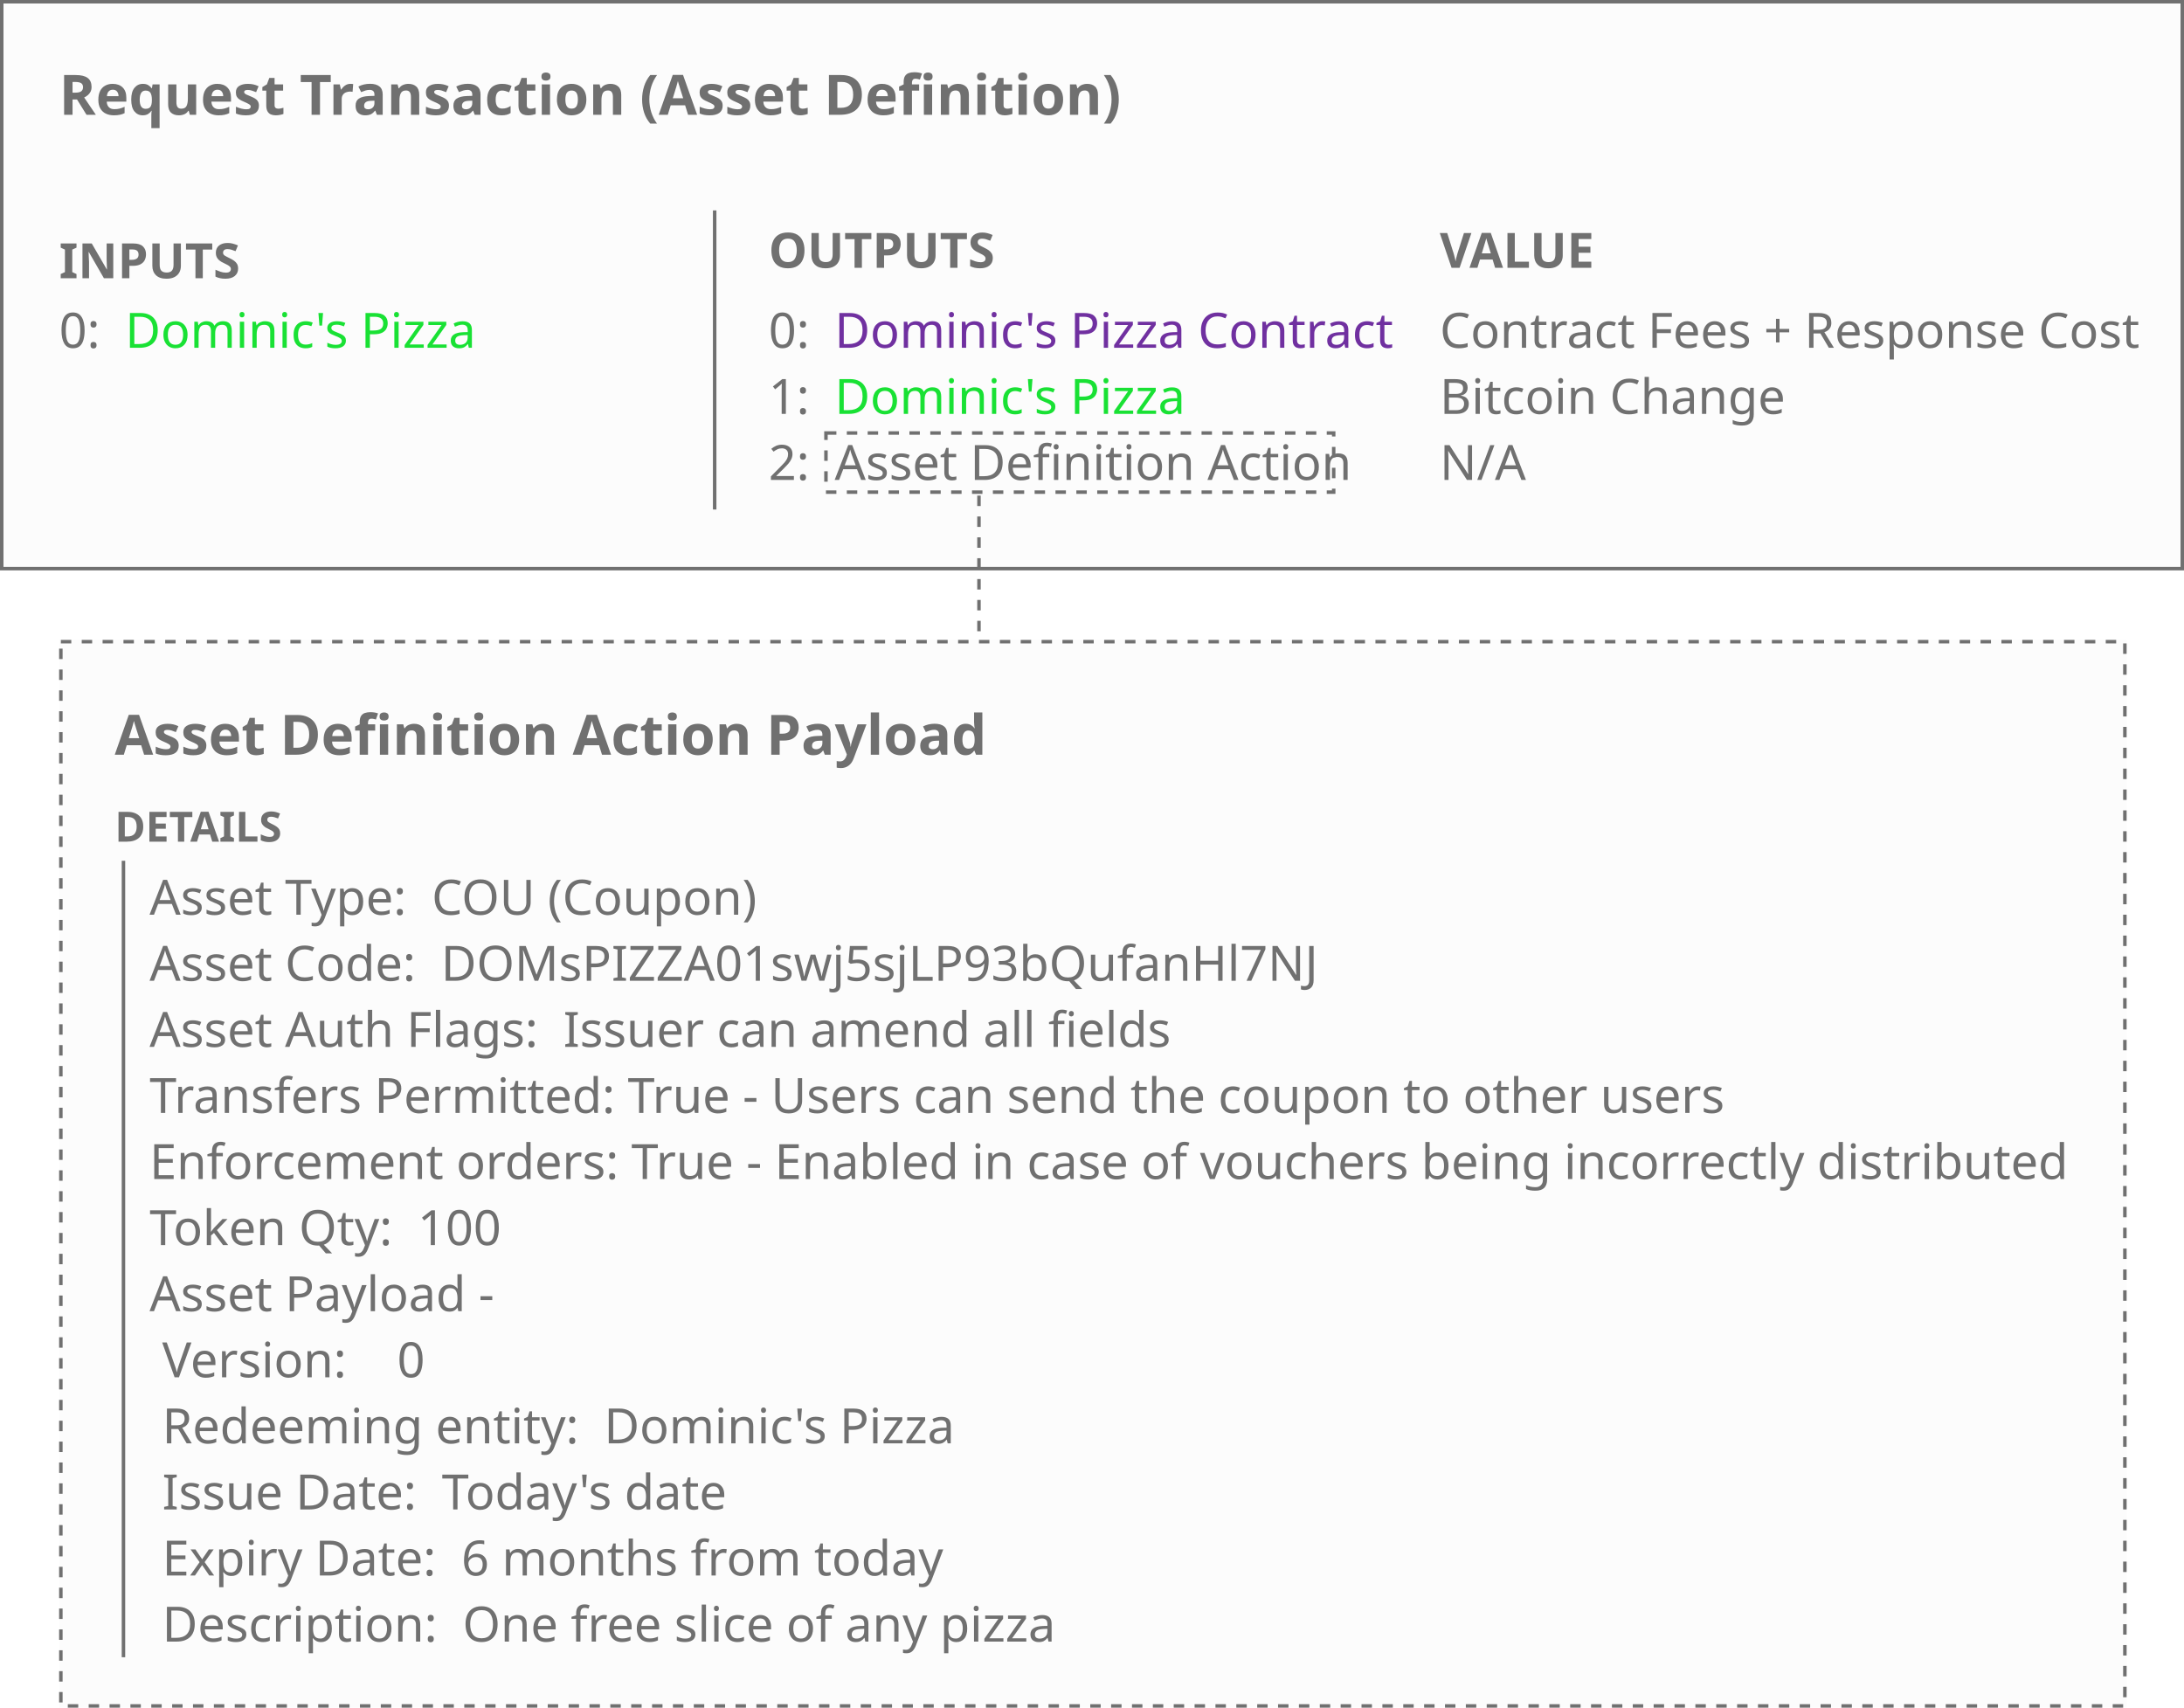
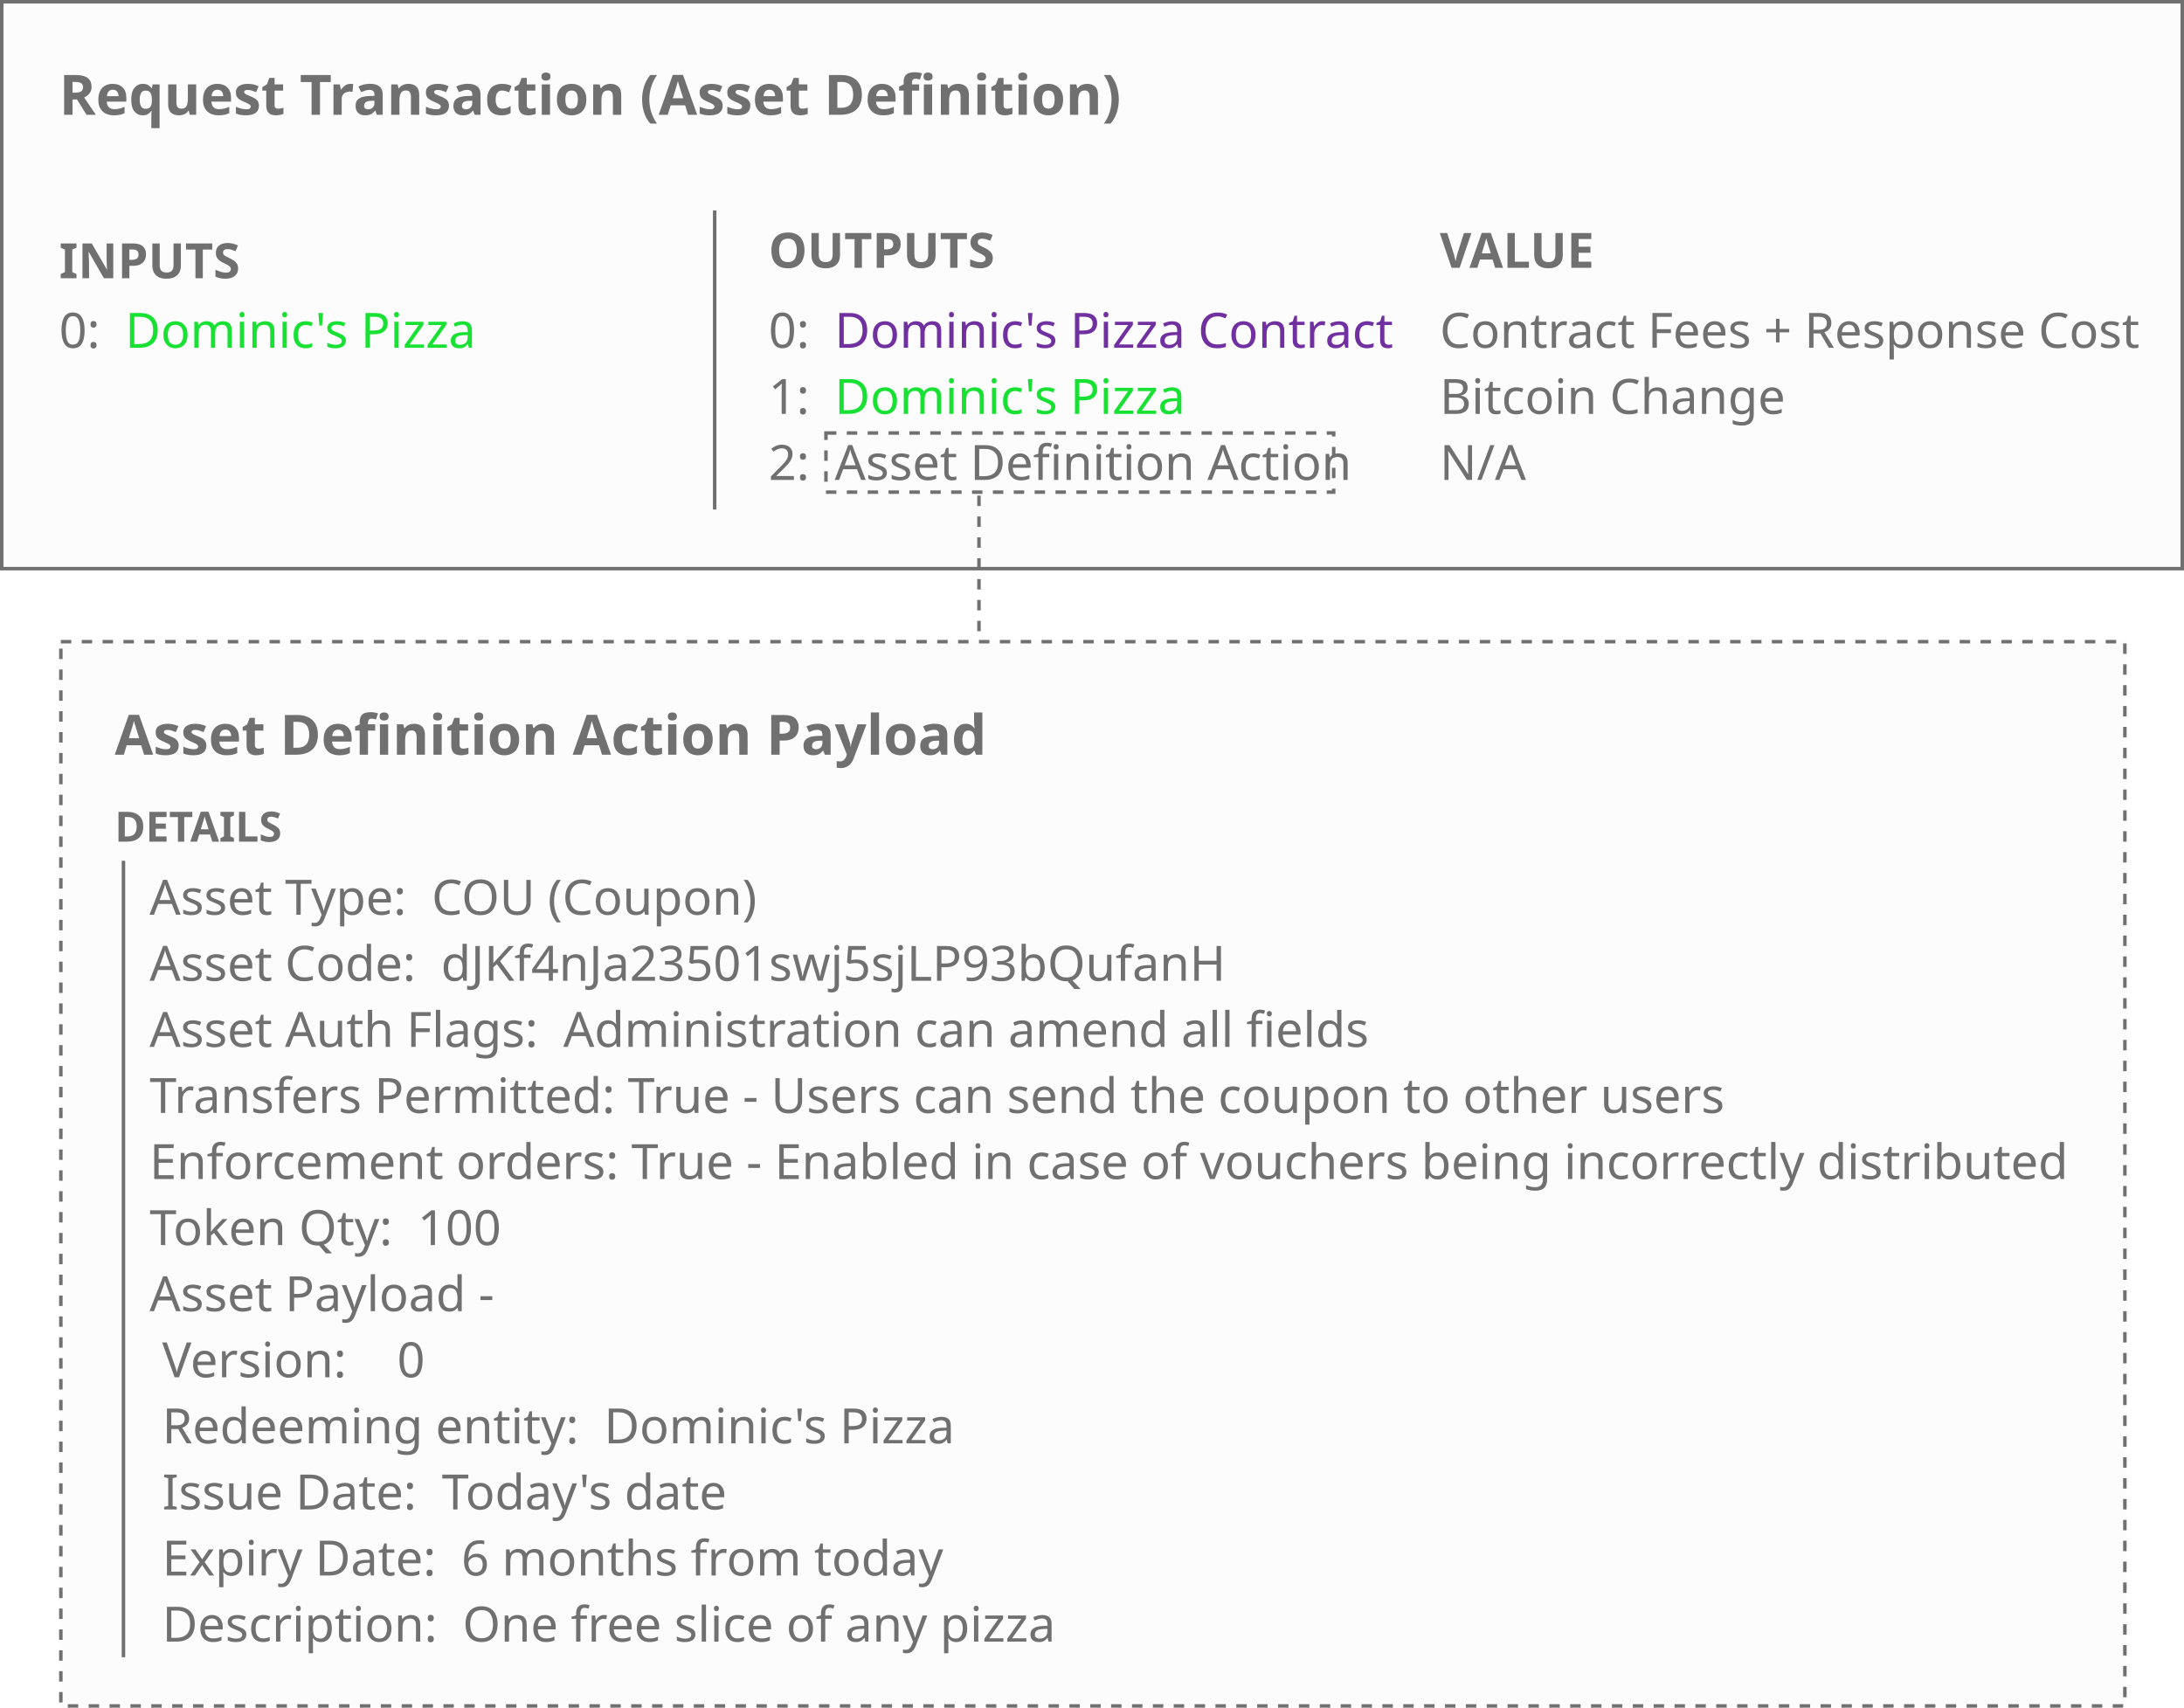
<svg xmlns="http://www.w3.org/2000/svg" width="628" height="491" viewBox="0 0 628 491">
  <g id="dominics-pizza-slice-coupons-asset-definition" transform="translate(-4476 892)">
    <g id="Rectangle_316" data-name="Rectangle 316" transform="translate(4476 -892)" fill="#fcfcfc" stroke="#707070" stroke-width="1">
      <rect width="628" height="164" stroke="none" />
      <rect x="0.5" y="0.5" width="627" height="163" fill="none" />
    </g>
    <text id="Dominic_s_Pizza" data-name="Dominic's Pizza" transform="translate(4512 -792)" fill="#19e134" font-size="14" font-family="SegoeUI, Segoe UI">
      <tspan x="0" y="0">Dominic's Pizza</tspan>
    </text>
    <text id="Request_Transaction_Asset_Definition_" data-name="Request Transaction (Asset Definition)" transform="translate(4493 -859)" fill="#707070" font-size="16" font-family="SegoeUI-Semibold, Segoe UI" font-weight="600">
      <tspan x="0" y="0">Request Transaction (Asset Definition)</tspan>
    </text>
    <line id="Line_378" data-name="Line 378" y2="86" transform="translate(4681.5 -831.5)" fill="none" stroke="#707070" stroke-width="1" />
    <text id="INPUTS" transform="translate(4493 -827)" fill="#707070" font-size="14" font-family="SegoeUI-Bold, Segoe UI" font-weight="700">
      <tspan x="0" y="15">INPUTS</tspan>
    </text>
    <text id="OUTPUTS_" data-name="OUTPUTS " transform="translate(4697 -830)" fill="#707070" font-size="14" font-family="SegoeUI-Bold, Segoe UI" font-weight="700">
      <tspan x="0" y="15">OUTPUTS </tspan>
    </text>
    <text id="_0:_" data-name="0: " transform="translate(4493 -792)" fill="#707070" font-size="14" font-family="SegoeUI, Segoe UI">
      <tspan x="0" y="0">0: </tspan>
    </text>
    <text id="VALUE" transform="translate(4890 -830)" fill="#707070" font-size="14" font-family="SegoeUI-Bold, Segoe UI" font-weight="700">
      <tspan x="0" y="15">VALUE</tspan>
    </text>
    <text id="_0:_2" data-name="0: " transform="translate(4697 -792)" fill="#707070" font-size="14" font-family="SegoeUI, Segoe UI">
      <tspan x="0" y="0">0: </tspan>
    </text>
    <text id="Dominic_s_Pizza_Contract" data-name="Dominic's Pizza Contract" transform="translate(4716 -792)" fill="#7030a0" font-size="14" font-family="SegoeUI, Segoe UI">
      <tspan x="0" y="0">Dominic's Pizza Contract</tspan>
    </text>
    <text id="Contract_Fees_Response_Cost_" data-name="Contract Fees + Response Cost " transform="translate(4890 -792)" fill="#707070" font-size="14" font-family="SegoeUI, Segoe UI">
      <tspan x="0" y="0">Contract Fees + Response Cost </tspan>
    </text>
    <g id="Rectangle_317" data-name="Rectangle 317" transform="translate(4713 -768)" fill="none" stroke="#707070" stroke-width="1" stroke-dasharray="3">
      <rect width="147" height="18" stroke="none" />
      <rect x="0.5" y="0.5" width="146" height="17" fill="none" />
    </g>
    <text id="_2:_" data-name="2: " transform="translate(4697 -754)" fill="#707070" font-size="14" font-family="SegoeUI, Segoe UI">
      <tspan x="0" y="0">2: </tspan>
    </text>
    <text id="Asset_Definition_Action" data-name="Asset Definition Action" transform="translate(4716 -754)" fill="#707070" font-size="14" font-family="SegoeUI, Segoe UI">
      <tspan x="0" y="0">Asset Definition Action</tspan>
    </text>
    <text id="Bitcoin_Change" data-name="Bitcoin Change" transform="translate(4890 -773)" fill="#707070" font-size="14" font-family="SegoeUI, Segoe UI">
      <tspan x="0" y="0">Bitcoin Change</tspan>
    </text>
    <g id="Rectangle_318" data-name="Rectangle 318" transform="translate(4493 -708)" fill="#fcfcfc" stroke="#707070" stroke-width="1" stroke-dasharray="3">
      <rect width="594.499" height="307" stroke="none" />
      <rect x="0.5" y="0.5" width="593.499" height="306" fill="none" />
    </g>
    <text id="Asset_Definition_Action_Payload" data-name="Asset Definition Action Payload" transform="translate(4509 -675)" fill="#707070" font-size="16" font-family="SegoeUI-Semibold, Segoe UI" font-weight="600">
      <tspan x="0" y="0">Asset Definition Action Payload</tspan>
    </text>
    <line id="Line_379" data-name="Line 379" y2="42" transform="translate(4757.5 -749.5)" fill="none" stroke="#707070" stroke-width="1" stroke-dasharray="3" />
    <text id="N_A" data-name="N/A" transform="translate(4890 -754)" fill="#707070" font-size="14" font-family="SegoeUI, Segoe UI">
      <tspan x="0" y="0">N/A</tspan>
    </text>
    <line id="Line_380" data-name="Line 380" y2="229" transform="translate(4511.5 -644.5)" fill="none" stroke="#707070" stroke-width="1" />
    <text id="DETAILS" transform="translate(4509 -663)" fill="#707070" font-size="12" font-family="SegoeUI-Bold, Segoe UI" font-weight="700">
      <tspan x="0" y="13">DETAILS</tspan>
    </text>
-     <text id="Asset_Type:_COU_Coupon_Asset_Code:_DOMsPIZZA01swj5sjLP93bQufanHl7NJ_Asset_Auth_Flags:_Issuer_can_amend_all_fields_Transfers_Permitted:_True_-_Users_can_send_the_coupon_to_other_users_Enforcement_orders:_True_-_Enabled_in_case_of_vouchers_being_incorre" data-name="Asset Type:  COU (Coupon) Asset Code:  DOMsPIZZA01swj5sjLP93bQufanHl7NJ Asset Auth Flags:  Issuer can amend all fields Transfers Permitted: True - Users can send the coupon to other users Enforcement orders: True - Enabled in case of vouchers being incorre" transform="translate(4519 -629)" fill="#707070" font-size="14" font-family="SegoeUI, Segoe UI">
+     <text id="Asset_Type:_COU_Coupon_Asset_Code:_dJKf4nJa23501swj5sjLP93bQufanH_Asset_Auth_Flags:_Administration_can_amend_all_fields_Transfers_Permitted:_True_-_Users_can_send_the_coupon_to_other_users_Enforcement_orders:_True_-_Enabled_in_case_of_vouchers_being_i" data-name="Asset Type:  COU (Coupon) Asset Code:  dJKf4nJa23501swj5sjLP93bQufanH Asset Auth Flags:  Administration can amend all fields Transfers Permitted: True - Users can send the coupon to other users Enforcement orders: True - Enabled in case of vouchers being i" transform="translate(4519 -629)" fill="#707070" font-size="14" font-family="SegoeUI, Segoe UI">
      <tspan x="0" y="0" xml:space="preserve">Asset Type:		COU (Coupon)</tspan>
-       <tspan x="0" y="19" xml:space="preserve">Asset Code:		DOMsPIZZA01swj5sjLP93bQufanHl7NJ</tspan>
-       <tspan x="0" y="38" xml:space="preserve">Asset Auth Flags:		Issuer can amend all fields</tspan>
+       <tspan x="0" y="19" xml:space="preserve">Asset Code:		dJKf4nJa23501swj5sjLP93bQufanH</tspan>
+       <tspan x="0" y="38" xml:space="preserve">Asset Auth Flags:		Administration can amend all fields</tspan>
      <tspan x="0" y="57">Transfers Permitted:	True - Users can send the coupon to other users</tspan>
      <tspan x="0" y="76">Enforcement orders:	True - Enabled in case of vouchers being incorrectly distributed</tspan>
      <tspan x="0" y="95" xml:space="preserve">Token Qty:		100</tspan>
      <tspan x="0" y="114">Asset Payload -	</tspan>
      <tspan x="0" y="133" xml:space="preserve">	Version: 			0</tspan>
      <tspan x="0" y="152" xml:space="preserve">	Redeeming entity:		Dominic's Pizza</tspan>
      <tspan x="0" y="171" xml:space="preserve">	Issue Date:		Today's date</tspan>
      <tspan x="0" y="190" xml:space="preserve">	Expiry Date:		6 months from today</tspan>
      <tspan x="0" y="209" xml:space="preserve">	Description:		One free slice of any pizza</tspan>
    </text>
    <text id="_1:_" data-name="1: " transform="translate(4697 -773)" fill="#707070" font-size="14" font-family="SegoeUI, Segoe UI">
      <tspan x="0" y="0">1: </tspan>
    </text>
    <text id="Dominic_s_Pizza-2" data-name="Dominic's Pizza" transform="translate(4716 -773)" fill="#19e134" font-size="14" font-family="SegoeUI, Segoe UI">
      <tspan x="0" y="0">Dominic's Pizza</tspan>
    </text>
  </g>
</svg>
